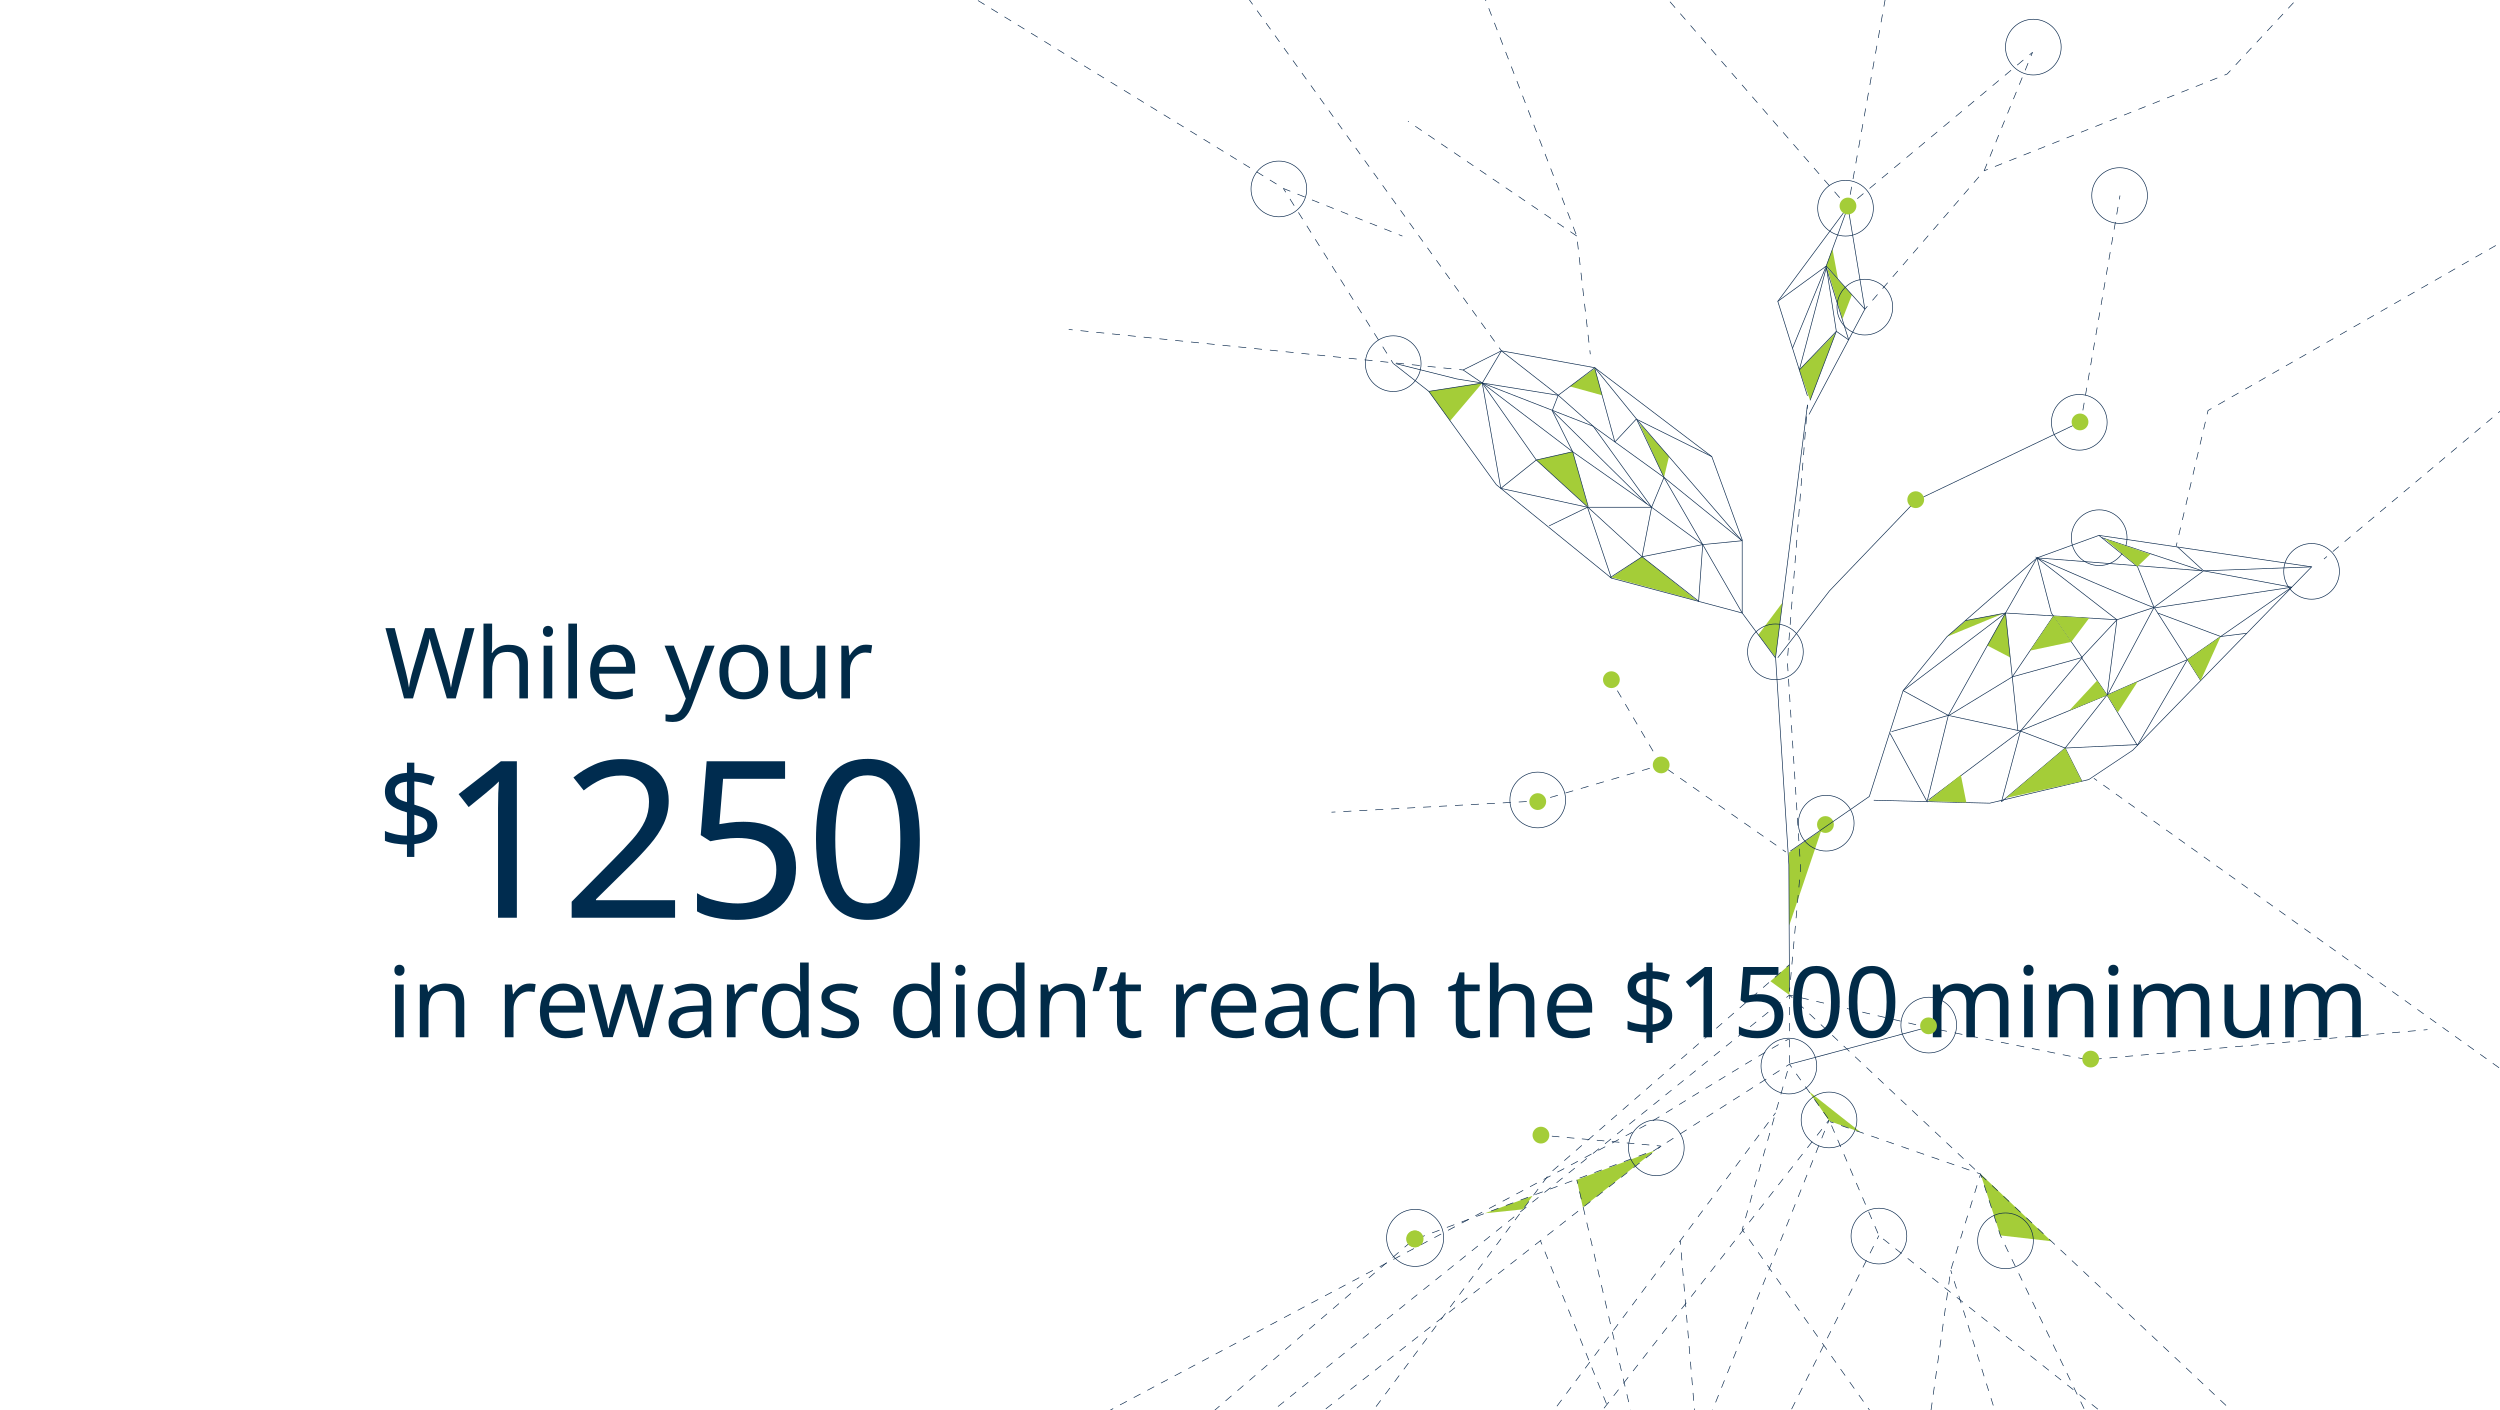
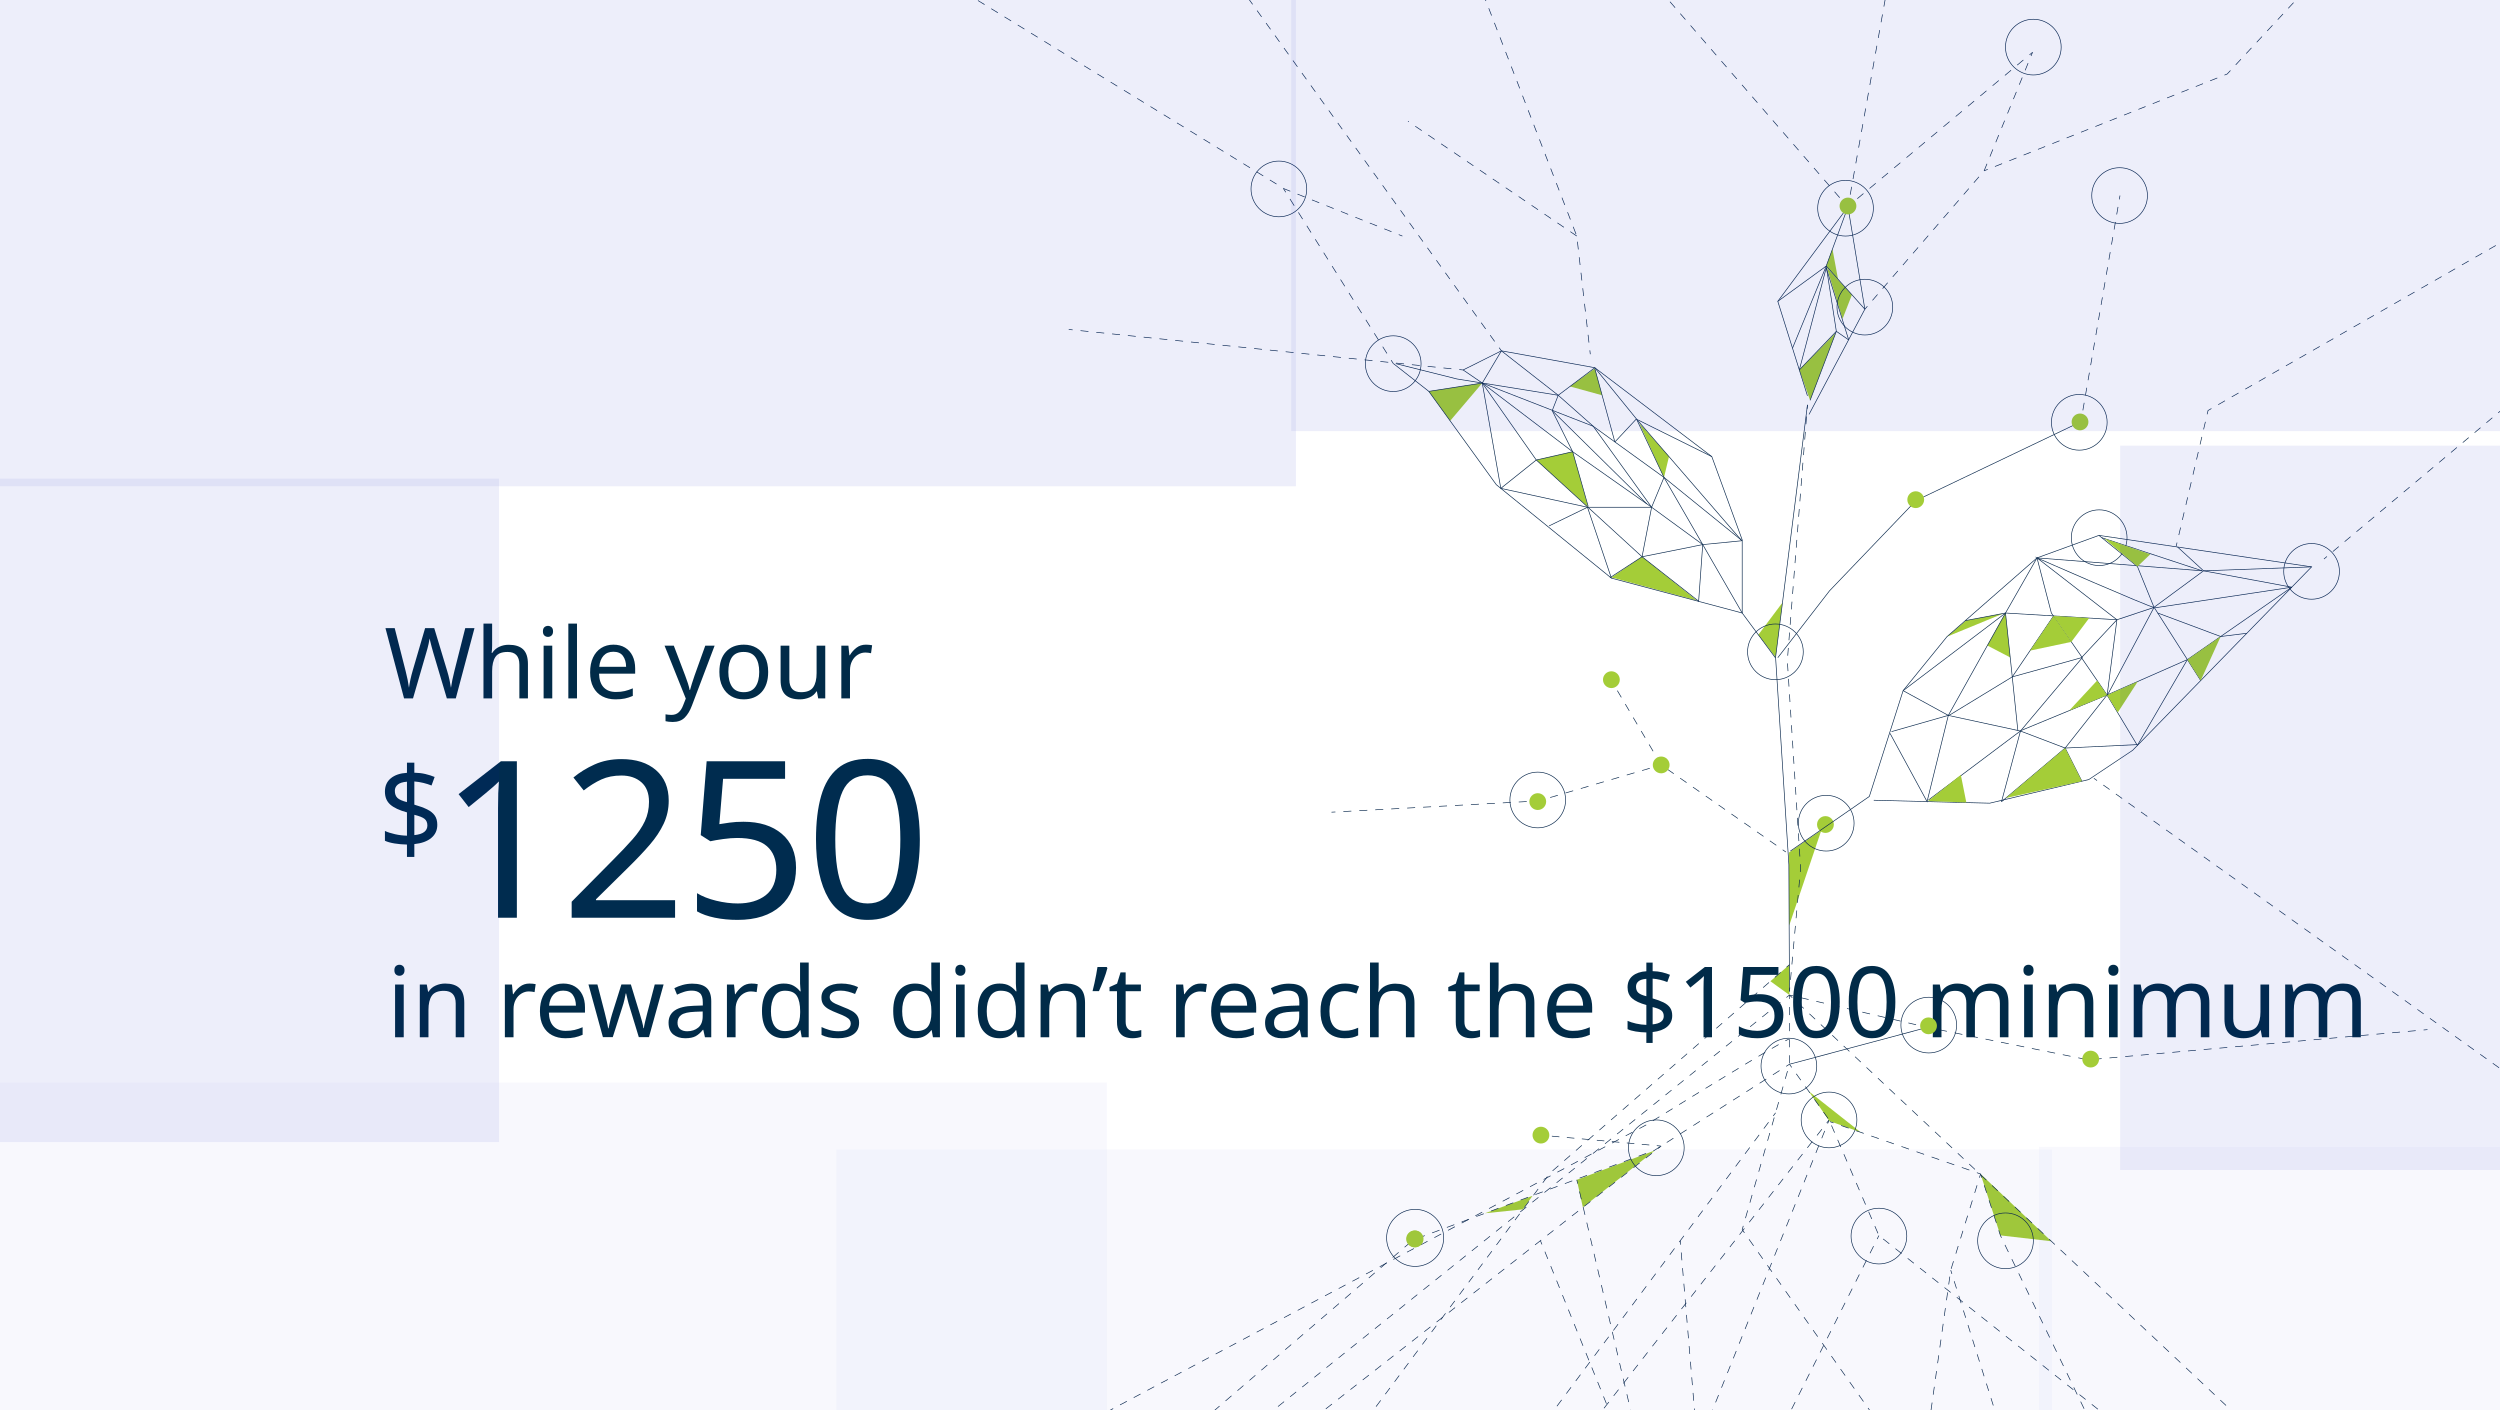
<svg xmlns="http://www.w3.org/2000/svg" version="1.1" id="_x31_250inRewardSvg" x="0px" y="0px" width="3840px" height="2165.6px" viewBox="0 0 3840 2165.6" enable-background="new 0 0 3840 2165.6" xml:space="preserve">
  <g id="_x2D_.contentScene-">
    <g id="_x2D_.moveElements-_1_">
      <g>
        <g>
          <text transform="matrix(1 0 0 1 593.996 1593.231)" fill="#012B48" font-family="'HelveticaNeueLTStd-Bd'" font-size="151.086px" letter-spacing="-1">in rewards didn’t reach the $1500 minimum</text>
          <rect y="-9.01" fill="none" width="3840" height="2174.61" />
        </g>
      </g>
      <g>
        <g>
          <g>
            <text transform="matrix(1 0 0 1 674.4556 1409.599)" fill="#002C4F" font-family="'HelveticaNeueLTStd-ThIt'" font-size="336.497px" letter-spacing="-5">1250</text>
          </g>
          <g>
            <text transform="matrix(1 0 0 1 580.262 1305.931)" fill="#002C4F" font-family="'HelveticaNeueLTStd-Th'" font-size="177.173px" letter-spacing="-3">$</text>
          </g>
          <rect y="-9.01" fill="none" width="3840" height="2174.61" />
        </g>
      </g>
      <g>
        <g>
          <text transform="matrix(1 0 0 1 590.2555 1072.704)" fill="#012B48" font-family="'HelveticaNeueLTStd-Bd'" font-size="151.086px" letter-spacing="-1">While your </text>
        </g>
      </g>
    </g>
    <g id="_x2D_.moveElements-">
      <g>
        <g>
          <polygon fill="#A4CD38" points="2421.95,1812.19 2431.27,1854.37 2542.33,1766.89     " />
          <polygon fill="#A4CD38" points="2719.35,1507.18 2748.61,1528.38 2748.61,1481.71     " />
          <polygon fill="#A4CD38" points="2280.87,1863.58 2339.3,1857.56 2353.95,1836.76     " />
          <g>
            <g>
              <line fill="none" stroke="#08274B" stroke-miterlimit="10" x1="2748.61" y1="1528.38" x2="2748.61" y2="1534.38" />
              <polyline fill="none" stroke="#08274B" stroke-miterlimit="10" stroke-dasharray="12.363,12.363" points="2748.61,1546.74         2748.61,1634.67 2679.36,1877.03       " />
              <polyline fill="none" stroke="#08274B" stroke-miterlimit="10" points="2677.67,1882.97 2676.02,1888.74 2679.48,1893.65               " />
              <line fill="none" stroke="#08274B" stroke-miterlimit="10" stroke-dasharray="12.195,12.195" x1="2686.51" y1="1903.61" x2="2936.08" y2="2257.37" />
              <line fill="none" stroke="#08274B" stroke-miterlimit="10" x1="2939.59" y1="2262.35" x2="2943.05" y2="2267.26" />
            </g>
          </g>
          <g>
            <g>
              <line fill="none" stroke="#08274B" stroke-miterlimit="10" x1="2748.61" y1="1634.67" x2="2743.55" y2="1637.9" />
              <polyline fill="none" stroke="#08274B" stroke-miterlimit="10" stroke-dasharray="12.084,12.084" points="2733.36,1644.39         2541.2,1766.89 2170.47,1904.59 1731.09,2281.71       " />
              <line fill="none" stroke="#08274B" stroke-miterlimit="10" x1="1726.51" y1="2285.65" x2="1721.96" y2="2289.56" />
            </g>
          </g>
          <g>
            <g>
              <line fill="none" stroke="#08274B" stroke-miterlimit="10" x1="2748.61" y1="1481.71" x2="2744.08" y2="1485.65" />
              <polyline fill="none" stroke="#08274B" stroke-miterlimit="10" stroke-dasharray="11.909,11.909" points="2735.1,1493.47         2380.8,1801.84 2024.65,2279.97       " />
              <line fill="none" stroke="#08274B" stroke-miterlimit="10" x1="2021.09" y1="2284.75" x2="2017.51" y2="2289.56" />
            </g>
          </g>
          <g>
            <g>
              <line fill="none" stroke="#08274B" stroke-miterlimit="10" x1="2748.61" y1="1528.38" x2="2743.94" y2="1532.14" />
              <polyline fill="none" stroke="#08274B" stroke-miterlimit="10" stroke-dasharray="11.932,11.932" points="2734.65,1539.63         2427.13,1787.63 1790.91,2298.65       " />
              <line fill="none" stroke="#08274B" stroke-miterlimit="10" x1="1786.26" y1="2302.39" x2="1781.58" y2="2306.14" />
            </g>
          </g>
          <g>
            <g>
              <line fill="none" stroke="#08274B" stroke-miterlimit="10" x1="2886.01" y1="1897.82" x2="2883.32" y2="1903.18" />
              <line fill="none" stroke="#08274B" stroke-miterlimit="10" stroke-dasharray="12.186,12.186" x1="2877.84" y1="1914.06" x2="2694.41" y2="2278.75" />
              <line fill="none" stroke="#08274B" stroke-miterlimit="10" x1="2691.68" y1="2284.2" x2="2688.98" y2="2289.56" />
            </g>
          </g>
          <g>
            <g>
              <line fill="none" stroke="#08274B" stroke-miterlimit="10" x1="2421.95" y1="1812.19" x2="2423.31" y2="1818.03" />
              <line fill="none" stroke="#08274B" stroke-miterlimit="10" stroke-dasharray="12.306,12.306" x1="2426.11" y1="1830.02" x2="2525.48" y2="2255.42" />
              <line fill="none" stroke="#08274B" stroke-miterlimit="10" x1="2526.88" y1="2261.41" x2="2528.24" y2="2267.26" />
            </g>
          </g>
          <g>
            <g>
              <line fill="none" stroke="#08274B" stroke-miterlimit="10" x1="1641.59" y1="2199.85" x2="1646.88" y2="2197.03" />
              <path fill="none" stroke="#08274B" stroke-miterlimit="10" stroke-dasharray="11.89,11.89" d="M1657.38,2191.45L2528.24,1728        c0,0,164.31-101.88,208.79-126.47" />
              <path fill="none" stroke="#08274B" stroke-miterlimit="10" d="M2742.26,1598.71c2.88-1.5,4.76-2.36,5.46-2.46" />
            </g>
          </g>
          <g>
            <g>
              <line fill="none" stroke="#08274B" stroke-miterlimit="10" x1="2809.53" y1="1720.23" x2="2805.84" y2="1724.96" />
              <line fill="none" stroke="#08274B" stroke-miterlimit="10" stroke-dasharray="12.083,12.083" x1="2798.4" y1="1734.48" x2="2415.41" y2="2224.93" />
              <line fill="none" stroke="#08274B" stroke-miterlimit="10" x1="2411.69" y1="2229.69" x2="2408" y2="2234.42" />
            </g>
          </g>
          <g>
            <g>
              <line fill="none" stroke="#08274B" stroke-miterlimit="10" x1="2366.19" y1="1905.88" x2="2368.44" y2="1911.44" />
              <line fill="none" stroke="#08274B" stroke-miterlimit="10" stroke-dasharray="11.995,11.995" x1="2372.95" y1="1922.56" x2="2523.74" y2="2295.02" />
              <line fill="none" stroke="#08274B" stroke-miterlimit="10" x1="2525.99" y1="2300.58" x2="2528.24" y2="2306.14" />
            </g>
          </g>
          <g>
            <g>
              <line fill="none" stroke="#08274B" stroke-miterlimit="10" x1="2551.57" y1="1760.28" x2="2546.85" y2="1763.98" />
              <line fill="none" stroke="#08274B" stroke-miterlimit="10" stroke-dasharray="12.009,12.009" x1="2537.4" y1="1771.39" x2="1956.09" y2="2227.01" />
              <line fill="none" stroke="#08274B" stroke-miterlimit="10" x1="1951.37" y1="2230.72" x2="1946.64" y2="2234.42" />
            </g>
          </g>
          <g>
            <g>
              <line fill="none" stroke="#08274B" stroke-miterlimit="10" x1="2727.29" y1="1709.28" x2="2723.71" y2="1714.09" />
              <line fill="none" stroke="#08274B" stroke-miterlimit="10" stroke-dasharray="12.087,12.087" x1="2716.48" y1="1723.78" x2="2272.29" y2="2319.82" />
              <line fill="none" stroke="#08274B" stroke-miterlimit="10" x1="2268.68" y1="2324.67" x2="2265.1" y2="2329.48" />
            </g>
          </g>
          <g>
            <g>
              <line fill="none" stroke="#08274B" stroke-miterlimit="10" x1="2580.85" y1="1905.88" x2="2581.36" y2="1911.86" />
              <line fill="none" stroke="#08274B" stroke-miterlimit="10" stroke-dasharray="12.024,12.024" x1="2582.37" y1="1923.84" x2="2608.1" y2="2229.36" />
              <line fill="none" stroke="#08274B" stroke-miterlimit="10" x1="2608.6" y1="2235.35" x2="2609.1" y2="2241.33" />
            </g>
          </g>
          <g>
            <g>
              <line fill="none" stroke="#08274B" stroke-miterlimit="10" x1="2809.53" y1="1720.23" x2="2807.3" y2="1725.79" />
              <line fill="none" stroke="#08274B" stroke-miterlimit="10" stroke-dasharray="12.146,12.146" x1="2802.77" y1="1737.06" x2="2578.55" y2="2294.94" />
              <line fill="none" stroke="#08274B" stroke-miterlimit="10" x1="2576.28" y1="2300.58" x2="2574.04" y2="2306.14" />
            </g>
          </g>
          <g>
            <g>
              <line fill="none" stroke="#08274B" stroke-miterlimit="10" x1="2550.81" y1="1760.28" x2="2544.83" y2="1759.74" />
              <line fill="none" stroke="#08274B" stroke-miterlimit="10" stroke-dasharray="11.558,11.558" x1="2533.32" y1="1758.7" x2="2377.92" y2="1744.62" />
              <line fill="none" stroke="#08274B" stroke-miterlimit="10" x1="2372.17" y1="1744.1" x2="2366.19" y2="1743.56" />
            </g>
          </g>
          <circle fill="#A4CD38" cx="2172.81" cy="1902.97" r="12.9" />
          <circle fill="#A4CD38" cx="2173.64" cy="1902.97" r="12.9" />
          <circle fill="#A4CD38" cx="2366.86" cy="1743.56" r="12.9" />
          <circle id="_x2D_.elCircle-_7_" fill="none" stroke="#08274B" stroke-miterlimit="10" cx="2173.64" cy="1901.38" r="43.82" />
          <circle fill="none" stroke="#08274B" stroke-miterlimit="10" cx="2747.72" cy="1637.48" r="42.78" />
          <circle id="_x2D_.elCircle-_6_" fill="none" stroke="#08274B" stroke-miterlimit="10" cx="2544.11" cy="1763" r="42.78" />
          <rect y="-9.01" fill="none" width="3840" height="2174.61" />
          <polygon fill="#A4CD38" points="3042.17,1803.23 3072.59,1897.57 3150.9,1906.58     " />
          <polygon fill="#A4CD38" points="2778.13,1676.13 2809.97,1721.92 2858.15,1739.31     " />
          <line fill="none" stroke="#08274B" stroke-miterlimit="10" x1="2748.61" y1="1634.67" x2="2959.97" y2="1578.14" />
          <g>
            <g>
              <line fill="none" stroke="#08274B" stroke-miterlimit="10" x1="2748.61" y1="1528.38" x2="2752.98" y2="1532.49" />
              <line fill="none" stroke="#08274B" stroke-miterlimit="10" stroke-dasharray="12.031,12.031" x1="2761.75" y1="1540.73" x2="3476.14" y2="2212.36" />
              <line fill="none" stroke="#08274B" stroke-miterlimit="10" x1="3480.52" y1="2216.48" x2="3484.9" y2="2220.59" />
            </g>
          </g>
          <g>
            <g>
              <line fill="none" stroke="#08274B" stroke-miterlimit="10" x1="2748.61" y1="1528.38" x2="2754.45" y2="1529.75" />
              <polyline fill="none" stroke="#08274B" stroke-miterlimit="10" stroke-dasharray="12.108,12.108" points="2766.24,1532.51         2958.61,1577.64 3207.49,1627.9 3716.59,1582.59       " />
              <line fill="none" stroke="#08274B" stroke-miterlimit="10" x1="3722.62" y1="1582.06" x2="3728.6" y2="1581.52" />
            </g>
          </g>
          <g>
            <g>
              <line fill="none" stroke="#08274B" stroke-miterlimit="10" x1="2748.61" y1="1634.67" x2="2752.09" y2="1639.56" />
              <polyline fill="none" stroke="#08274B" stroke-miterlimit="10" stroke-dasharray="12.028,12.028" points="2759.07,1649.36         2809.53,1720.23 2886.01,1897.82 3283.63,2213.13       " />
              <line fill="none" stroke="#08274B" stroke-miterlimit="10" x1="3288.35" y1="2216.86" x2="3293.05" y2="2220.59" />
            </g>
          </g>
          <g>
            <g>
              <line fill="none" stroke="#08274B" stroke-miterlimit="10" x1="2810.65" y1="1722.82" x2="2816.32" y2="1724.79" />
              <line fill="none" stroke="#08274B" stroke-miterlimit="10" stroke-dasharray="12.268,12.268" x1="2827.91" y1="1728.81" x2="3030.71" y2="1799.25" />
              <polyline fill="none" stroke="#08274B" stroke-miterlimit="10" points="3036.5,1801.26 3042.17,1803.23 3044.01,1808.94               " />
              <polyline fill="none" stroke="#08274B" stroke-miterlimit="10" stroke-dasharray="12.15,12.15" points="3047.74,1820.5         3072.68,1897.82 3256.68,2278.68       " />
              <line fill="none" stroke="#08274B" stroke-miterlimit="10" x1="3259.33" y1="2284.15" x2="3261.94" y2="2289.56" />
            </g>
          </g>
          <g>
            <g>
              <line fill="none" stroke="#08274B" stroke-miterlimit="10" x1="3042.17" y1="1803.23" x2="3040.39" y2="1808.96" />
              <polyline fill="none" stroke="#08274B" stroke-miterlimit="10" stroke-dasharray="12.208,12.208" points="3036.77,1820.62         2996.32,1950.96 2944.74,2317.49       " />
              <line fill="none" stroke="#08274B" stroke-miterlimit="10" x1="2943.89" y1="2323.54" x2="2943.05" y2="2329.48" />
            </g>
          </g>
          <g>
            <g>
              <line fill="none" stroke="#08274B" stroke-miterlimit="10" x1="2996.32" y1="1950.96" x2="2998.12" y2="1956.69" />
              <line fill="none" stroke="#08274B" stroke-miterlimit="10" stroke-dasharray="11.771,11.771" x1="3001.65" y1="1967.92" x2="3127.01" y2="2366.53" />
              <line fill="none" stroke="#08274B" stroke-miterlimit="10" x1="3128.78" y1="2372.15" x2="3130.58" y2="2377.87" />
            </g>
          </g>
          <circle fill="#A4CD38" cx="2962.23" cy="1575.67" r="12.9" />
          <circle fill="#A4CD38" cx="3211.27" cy="1626.77" r="12.9" />
          <circle id="_x2D_.elCircle-_2_" fill="none" stroke="#08274B" stroke-miterlimit="10" cx="2962.57" cy="1574.54" r="42.78" />
          <circle id="_x2D_.elCircle-_3_" fill="none" stroke="#08274B" stroke-miterlimit="10" cx="2809.39" cy="1720.23" r="42.78" />
          <circle id="_x2D_.elCircle-_5_" fill="none" stroke="#08274B" stroke-miterlimit="10" cx="2886.01" cy="1898.63" r="42.78" />
          <circle id="_x2D_.elCircle-_4_" fill="none" stroke="#08274B" stroke-miterlimit="10" cx="3080.46" cy="1905.88" r="42.78" />
          <rect y="-9.01" fill="none" width="3840" height="2174.61" />
          <polygon fill="#A4CD38" points="2747.77,1309.45 2748.13,1421.71 2797.7,1274.93     " />
          <g>
            <g>
              <line fill="none" stroke="#08274B" stroke-miterlimit="10" x1="2743.11" y1="1308.69" x2="2738.19" y2="1305.25" />
              <polyline fill="none" stroke="#08274B" stroke-miterlimit="10" stroke-dasharray="12.004,12.004" points="2728.35,1298.38         2551.57,1174.92 2481.19,1055.63       " />
              <line fill="none" stroke="#08274B" stroke-miterlimit="10" x1="2478.14" y1="1050.46" x2="2475.09" y2="1045.3" />
            </g>
          </g>
          <g>
            <g>
              <line fill="none" stroke="#08274B" stroke-miterlimit="10" x1="2551.57" y1="1174.92" x2="2545.82" y2="1176.61" />
              <polyline fill="none" stroke="#08274B" stroke-miterlimit="10" stroke-dasharray="12.264,12.264" points="2534.05,1180.07         2363.18,1230.23 2057.28,1246.86       " />
              <line fill="none" stroke="#08274B" stroke-miterlimit="10" x1="2051.15" y1="1247.19" x2="2045.16" y2="1247.52" />
            </g>
          </g>
          <circle fill="#A4CD38" cx="2803.88" cy="1266.47" r="12.9" />
          <circle fill="#A4CD38" cx="2361.99" cy="1231.25" r="12.9" />
          <circle fill="#A4CD38" cx="2551.57" cy="1174.92" r="12.9" />
          <circle fill="#A4CD38" cx="2475.09" cy="1044" r="12.9" />
          <circle id="_x2D_.elCircle-_8_" fill="none" stroke="#08274B" stroke-miterlimit="10" cx="2805.07" cy="1264.42" r="42.78" />
          <circle id="_x2D_.elCircle-_9_" fill="none" stroke="#08274B" stroke-miterlimit="10" cx="2361.99" cy="1228.77" r="42.78" />
          <rect y="-9.01" fill="none" width="3840" height="2174.61" />
          <polygon fill="#A4CD38" points="3087.67,1009.84 3080.46,941.59 3052.57,991.52     " />
          <polygon fill="#A4CD38" points="3077.57,942.14 3019.7,953.26 2990.58,977.89     " />
          <polyline fill="none" stroke="#08274B" stroke-miterlimit="10" points="2750.03,1307.19 2871.32,1223.32 2923.17,1060.85       2990.58,977.89 3128.85,856.9 3223.91,822.34 3550.57,870.73 3275.76,1152.46 3208.36,1197.39 3056.26,1233.69 2878.12,1229.18           " />
          <g id="_x2D_.elLine-_11_">
            <g>
              <line fill="none" stroke="#08274B" stroke-miterlimit="10" x1="3569.59" y1="858.63" x2="3574.18" y2="854.78" />
              <line fill="none" stroke="#08274B" stroke-miterlimit="10" stroke-dasharray="11.841,11.841" x1="3583.25" y1="847.17" x2="4032.3" y2="470.5" />
              <line fill="none" stroke="#08274B" stroke-miterlimit="10" x1="4036.83" y1="466.69" x2="4041.43" y2="462.84" />
            </g>
          </g>
          <g id="_x2D_.elLine-_10_">
            <g>
              <line fill="none" stroke="#08274B" stroke-miterlimit="10" x1="3342.57" y1="839.26" x2="3343.94" y2="833.42" />
              <line fill="none" stroke="#08274B" stroke-miterlimit="10" stroke-dasharray="11.909,11.909" x1="3346.66" y1="821.83" x2="3388.83" y2="642.13" />
              <polyline fill="none" stroke="#08274B" stroke-miterlimit="10" points="3390.19,636.33 3391.56,630.49 3396.77,627.5               " />
              <line fill="none" stroke="#08274B" stroke-miterlimit="10" stroke-dasharray="11.987,11.987" x1="3407.17" y1="621.54" x2="4005.1" y2="278.68" />
              <line fill="none" stroke="#08274B" stroke-miterlimit="10" x1="4010.3" y1="275.7" x2="4015.51" y2="272.71" />
            </g>
          </g>
          <g id="_x2D_.elLine-_6_">
            <g>
              <line fill="none" stroke="#08274B" stroke-miterlimit="10" x1="3216.16" y1="1195.43" x2="3221.04" y2="1198.91" />
              <line fill="none" stroke="#08274B" stroke-miterlimit="10" stroke-dasharray="11.858,11.858" x1="3230.69" y1="1205.81" x2="3959.13" y2="1726.25" />
              <line fill="none" stroke="#08274B" stroke-miterlimit="10" x1="3963.96" y1="1729.7" x2="3968.84" y2="1733.19" />
            </g>
          </g>
          <polyline fill="none" stroke="#08274B" stroke-miterlimit="10" points="2903.13,1126.53 2959.97,1231.25 2992.61,1098.88       3080.46,941.59 3251.57,951.96 3308.6,932.95 3238.6,1064.77 3172.06,1149 3197.76,1199.92     " />
          <polyline fill="none" stroke="#08274B" stroke-miterlimit="10" points="3074.31,1231.43 3103.43,1122.89 3198.37,1010.2       3150.89,941.59 3128.85,856.9     " />
          <polyline fill="none" stroke="#08274B" stroke-miterlimit="10" points="2923.17,1060.85 2992.61,1098.88 3103.43,1122.89       3172.06,1149 3283.73,1143.67     " />
          <polyline fill="none" stroke="#08274B" stroke-miterlimit="10" points="3283.13,1145.21 3236.56,1067.71 3197.12,1010.2       3090.83,1039.68 2994.85,1098.16 2905.34,1123.77     " />
          <path fill="none" stroke="#08274B" stroke-miterlimit="10" d="M3308.6,932.95c-6.48,0-179.75-76.05-179.75-76.05l122.71,95.06" />
          <line fill="none" stroke="#08274B" stroke-miterlimit="10" x1="3080.46" y1="941.59" x2="3128.85" y2="856.9" />
          <line fill="none" stroke="#08274B" stroke-miterlimit="10" x1="3251.57" y1="951.96" x2="3197.12" y2="1010.2" />
          <polyline fill="none" stroke="#08274B" stroke-miterlimit="10" points="3154.22,946.19 3090.83,1039.68 3099.39,1122.02     " />
          <line fill="none" stroke="#08274B" stroke-miterlimit="10" x1="3080.46" y1="941.59" x2="3090.83" y2="1039.68" />
          <line fill="none" stroke="#08274B" stroke-miterlimit="10" x1="2923.17" y1="1060.85" x2="3080.46" y2="941.59" />
          <polyline fill="none" stroke="#08274B" stroke-miterlimit="10" points="3308.15,933.14 3384.65,876.78 3550.57,870.73     " />
          <line fill="none" stroke="#08274B" stroke-miterlimit="10" x1="3384.65" y1="876.78" x2="3344.78" y2="840.24" />
          <line fill="none" stroke="#08274B" stroke-miterlimit="10" x1="3384.65" y1="876.78" x2="3520.13" y2="901.94" />
          <line fill="none" stroke="#08274B" stroke-miterlimit="10" x1="3309.27" y1="933.7" x2="3520.13" y2="901.94" />
          <line fill="none" stroke="#08274B" stroke-miterlimit="10" x1="3128.85" y1="856.9" x2="3382.55" y2="876.78" />
          <polyline fill="none" stroke="#08274B" stroke-miterlimit="10" points="3308.6,932.95 3283.13,870.23 3223.91,822.34     " />
          <line fill="none" stroke="#08274B" stroke-miterlimit="10" x1="3228.32" y1="825.9" x2="3382.55" y2="876.78" />
          <polyline fill="none" stroke="#08274B" stroke-miterlimit="10" points="3104.39,1122.02 3237.47,1067.02 3359.82,1013.13       3520.13,901.94     " />
          <line fill="none" stroke="#08274B" stroke-miterlimit="10" x1="3251.57" y1="951.96" x2="3236.56" y2="1067.71" />
          <polyline fill="none" stroke="#08274B" stroke-miterlimit="10" points="3314.3,941.59 3410.94,977.68 3451.1,972.71     " />
          <line fill="none" stroke="#08274B" stroke-miterlimit="10" x1="3359.82" y1="1013.13" x2="3283.73" y2="1143.67" />
          <line fill="none" stroke="#08274B" stroke-miterlimit="10" x1="3309.27" y1="933.7" x2="3380.29" y2="1045.3" />
          <line fill="none" stroke="#08274B" stroke-miterlimit="10" x1="3018.73" y1="953.26" x2="3080.46" y2="941.59" />
          <line fill="none" stroke="#08274B" stroke-miterlimit="10" x1="3104.39" y1="1122.02" x2="2962.14" y2="1228.77" />
          <line fill="none" stroke="#08274B" stroke-miterlimit="10" x1="3172.06" y1="1149" x2="3074.31" y2="1231.43" />
          <circle id="_x2D_.elCircle-_1_" fill="none" stroke="#08274B" stroke-miterlimit="10" cx="3224.34" cy="825.9" r="42.78" />
          <circle id="_x2D_.elCircle-" fill="none" stroke="#08274B" stroke-miterlimit="10" cx="3550.57" cy="877.64" r="42.78" />
          <rect y="-9.01" fill="none" width="3840" height="2174.61" />
          <polygon fill="#A4CD38" points="3081.05,1225.75 3197.76,1199.92 3172.06,1149     " />
          <polygon fill="#A4CD38" points="2961.34,1230.42 3020.26,1232.56 3011.83,1190.22     " />
          <polygon fill="#A4CD38" points="3118.18,999.33 3181.57,985.92 3154.22,946.19     " />
          <polygon fill="#A4CD38" points="3181.57,985.92 3208.98,949.38 3154.22,946.19     " />
          <polygon fill="#A4CD38" points="3283.13,870.23 3302.84,851.34 3232.1,827.15     " />
          <polygon fill="#A4CD38" points="3380.29,1045.3 3410.94,977.68 3359.82,1013.13     " />
          <polygon fill="#A4CD38" points="3252.97,1094.25 3283.73,1046.65 3236.56,1067.71     " />
          <polygon fill="#A4CD38" points="3178.22,1091.51 3236.56,1067.71 3221.19,1045.3     " />
          <polygon fill="#A4CD38" points="2727.29,1009.58 2737.63,925.89 2700.79,975.01     " />
          <g>
            <g>
              <line fill="none" stroke="#08274B" stroke-miterlimit="10" x1="3196.26" y1="647.77" x2="3197.28" y2="641.86" />
              <line fill="none" stroke="#08274B" stroke-miterlimit="10" stroke-dasharray="11.743,11.743" x1="3199.28" y1="630.29" x2="3254.27" y2="312.07" />
              <line fill="none" stroke="#08274B" stroke-miterlimit="10" x1="3255.27" y1="306.28" x2="3256.29" y2="300.37" />
            </g>
          </g>
          <polyline fill="none" stroke="#08274B" stroke-miterlimit="10" points="2730.7,1010.2 2810.09,907.56 2943.05,768.76       3196.26,647.77     " />
          <circle fill="#A4CD38" cx="2942.56" cy="767.51" r="12.9" />
          <circle fill="#A4CD38" cx="3194.91" cy="648.09" r="12.9" />
          <circle id="_x2D_.elCircle-_10_" fill="none" stroke="#08274B" stroke-miterlimit="10" cx="2727.05" cy="1001.22" r="42.78" />
          <circle id="_x2D_.elCircle-_11_" fill="none" stroke="#08274B" stroke-miterlimit="10" cx="3193.78" cy="648.68" r="42.78" />
          <circle id="_x2D_.elCircle-_12_" fill="none" stroke="#08274B" stroke-miterlimit="10" cx="3255.7" cy="300.37" r="42.78" />
          <rect y="-9.01" fill="none" width="3840" height="2174.61" />
          <polygon fill="#A4CD38" points="2763.76,568.18 2780.3,614.93 2819.62,511.15     " />
          <polygon fill="#A4CD38" points="2830.12,489.87 2844.55,452.76 2805.96,411.02     " />
          <polygon fill="#A4CD38" points="2805.07,408.68 2823.25,428.98 2814.66,382.56     " />
          <polyline fill="none" stroke="#08274B" stroke-miterlimit="10" points="2748.61,1522.9 2747.7,1328.25 2727.29,1009.58       2776.26,621.85     " />
          <g>
            <g>
              <line fill="none" stroke="#08274B" stroke-miterlimit="10" x1="2748.61" y1="1522.9" x2="2749.15" y2="1516.93" />
              <polyline fill="none" stroke="#08274B" stroke-miterlimit="10" stroke-dasharray="11.889,11.889" points="2750.22,1505.09         2765.75,1333.58 2745.34,1014.91 2775.33,633.75       " />
              <line fill="none" stroke="#08274B" stroke-miterlimit="10" x1="2775.79" y1="627.83" x2="2776.26" y2="621.85" />
            </g>
          </g>
          <polyline fill="none" stroke="#08274B" stroke-miterlimit="10" points="2778.66,636.51 2864.41,474.93 2838.48,317.65       2730.7,462.84 2776.26,608.02     " />
          <g>
            <g>
              <line fill="none" stroke="#08274B" stroke-miterlimit="10" x1="2837.6" y1="317.29" x2="2833.67" y2="312.76" />
              <line fill="none" stroke="#08274B" stroke-miterlimit="10" stroke-dasharray="12.065,12.065" x1="2825.77" y1="303.64" x2="2450.56" y2="-129.54" />
              <line fill="none" stroke="#08274B" stroke-miterlimit="10" x1="2446.62" y1="-134.1" x2="2442.69" y2="-138.64" />
            </g>
          </g>
          <g>
            <g>
              <line fill="none" stroke="#08274B" stroke-miterlimit="10" x1="2838.72" y1="316.93" x2="2839.78" y2="311.03" />
              <line fill="none" stroke="#08274B" stroke-miterlimit="10" stroke-dasharray="12.228,12.228" x1="2841.94" y1="298.99" x2="2914.13" y2="-104.24" />
              <line fill="none" stroke="#08274B" stroke-miterlimit="10" x1="2915.2" y1="-110.26" x2="2916.26" y2="-116.17" />
            </g>
          </g>
          <g>
            <g>
              <line fill="none" stroke="#08274B" stroke-miterlimit="10" x1="2838.72" y1="316.93" x2="2843.33" y2="313.09" />
              <line fill="none" stroke="#08274B" stroke-miterlimit="10" stroke-dasharray="12.31,12.31" x1="2852.78" y1="305.19" x2="3112.61" y2="88.19" />
              <line fill="none" stroke="#08274B" stroke-miterlimit="10" x1="3117.33" y1="84.25" x2="3121.94" y2="80.4" />
            </g>
          </g>
          <g>
            <g>
              <line fill="none" stroke="#08274B" stroke-miterlimit="10" x1="2864.41" y1="474.93" x2="2868.33" y2="470.39" />
              <polyline fill="none" stroke="#08274B" stroke-miterlimit="10" stroke-dasharray="11.928,11.928" points="2876.11,461.35         3047.62,262.34 3117.41,91.48       " />
              <line fill="none" stroke="#08274B" stroke-miterlimit="10" x1="3119.67" y1="85.96" x2="3121.94" y2="80.4" />
            </g>
          </g>
          <g>
            <g>
              <line fill="none" stroke="#08274B" stroke-miterlimit="10" x1="3047.62" y1="262.34" x2="3053.19" y2="260.12" />
              <polyline fill="none" stroke="#08274B" stroke-miterlimit="10" stroke-dasharray="11.859,11.859" points="3064.21,255.74         3420.95,113.7 3526.9,-0.27       " />
              <line fill="none" stroke="#08274B" stroke-miterlimit="10" x1="3530.93" y1="-4.62" x2="3535.02" y2="-9.01" />
            </g>
          </g>
          <polyline fill="none" stroke="#08274B" stroke-miterlimit="10" points="2838.48,317.65 2805.07,408.68 2820.62,508.93       2780.3,614.93     " />
          <line fill="none" stroke="#08274B" stroke-miterlimit="10" x1="2730.7" y1="462.84" x2="2805.07" y2="408.68" />
          <line fill="none" stroke="#08274B" stroke-miterlimit="10" x1="2820.62" y1="508.93" x2="2839.61" y2="522.13" />
          <line fill="none" stroke="#08274B" stroke-miterlimit="10" x1="2753.29" y1="534.83" x2="2805.07" y2="408.68" />
          <line fill="none" stroke="#08274B" stroke-miterlimit="10" x1="2864.41" y1="474.93" x2="2805.07" y2="408.68" />
          <line fill="none" stroke="#08274B" stroke-miterlimit="10" x1="2820.62" y1="508.93" x2="2763.76" y2="568.18" />
          <line fill="none" stroke="#08274B" stroke-miterlimit="10" x1="2839.61" y1="522.13" x2="2805.07" y2="411.56" />
          <line fill="none" stroke="#08274B" stroke-miterlimit="10" x1="2763.76" y1="568.18" x2="2805.07" y2="411.56" />
          <circle fill="#A4CD38" cx="2838.48" cy="316.43" r="12.9" />
          <circle id="_x2D_.elCircle-_14_" fill="none" stroke="#08274B" stroke-miterlimit="10" cx="2834.74" cy="319.81" r="42.78" />
          <circle id="_x2D_.elCircle-_13_" fill="none" stroke="#08274B" stroke-miterlimit="10" cx="2864.41" cy="471.75" r="42.78" />
          <circle id="_x2D_.elCircle-_15_" fill="none" stroke="#08274B" stroke-miterlimit="10" cx="3123.19" cy="72.37" r="42.78" />
          <rect y="-9.01" fill="none" width="3840" height="2174.61" />
          <polygon fill="#A4CD38" points="2475.09,886.89 2606.56,922.47 2522.19,855.18     " />
          <polygon fill="#A4CD38" points="2359.73,706.54 2439.49,779.13 2415.61,693.86     " />
          <polygon fill="#A4CD38" points="2555.9,733.33 2563.54,701.35 2517.33,649.07     " />
          <polygon fill="#A4CD38" points="2411.44,593.58 2460.84,607.15 2449.6,566.01     " />
          <polygon fill="#A4CD38" points="2194.65,601.11 2227.42,646.42 2276.77,588.36     " />
          <polyline fill="none" stroke="#08274B" stroke-miterlimit="10" points="2727.05,1010.44 2676.02,941.59 2676.02,829.25       2629.35,701.35 2449.6,564.81 2306.15,538.88 2247.38,568.27     " />
          <g id="_x2D_.elLine-">
            <g>
              <line fill="none" stroke="#08274B" stroke-miterlimit="10" x1="2247.38" y1="568.27" x2="2241.41" y2="567.65" />
              <line fill="none" stroke="#08274B" stroke-miterlimit="10" stroke-dasharray="12.183,12.183" x1="2229.29" y1="566.41" x2="1653.61" y2="507.28" />
              <line fill="none" stroke="#08274B" stroke-miterlimit="10" x1="1647.55" y1="506.66" x2="1641.59" y2="506.04" />
            </g>
          </g>
          <polyline fill="none" stroke="#08274B" stroke-miterlimit="10" points="2676.02,941.59 2475.09,888.02 2298.37,744.56       2194.65,601.11 2139.98,558.26     " />
          <g id="_x2D_.elLine-_4_">
            <g>
              <line fill="none" stroke="#08274B" stroke-miterlimit="10" x1="2442.69" y1="544.07" x2="2442.01" y2="538.11" />
              <polyline fill="none" stroke="#08274B" stroke-miterlimit="10" stroke-dasharray="11.995,11.995" points="2440.64,526.19         2421.95,362.59 2258.62,-60.04       " />
              <line fill="none" stroke="#08274B" stroke-miterlimit="10" x1="2256.46" y1="-65.64" x2="2254.29" y2="-71.23" />
            </g>
          </g>
          <line id="_x2D_.elLine-_5_" fill="none" stroke="#08274B" stroke-miterlimit="10" stroke-dasharray="12" x1="2421.95" y1="362.59" x2="2162.69" y2="186.3" />
          <g id="_x2D_.elLine-_3_">
            <g>
              <line fill="none" stroke="#08274B" stroke-miterlimit="10" x1="2306.15" y1="538.88" x2="2302.65" y2="534.01" />
              <line fill="none" stroke="#08274B" stroke-miterlimit="10" stroke-dasharray="11.803,11.803" x1="2295.76" y1="524.42" x2="1886.18" y2="-46.01" />
              <line fill="none" stroke="#08274B" stroke-miterlimit="10" x1="1882.74" y1="-50.8" x2="1879.24" y2="-55.68" />
            </g>
          </g>
          <g id="_x2D_.elLine-_2_">
            <g>
              <line fill="none" stroke="#08274B" stroke-miterlimit="10" x1="2154.05" y1="362.59" x2="2148.48" y2="360.36" />
              <polyline fill="none" stroke="#08274B" stroke-miterlimit="10" stroke-dasharray="11.962,11.962" points="2137.37,355.92         1972.57,290 1395.13,-64.96       " />
              <line fill="none" stroke="#08274B" stroke-miterlimit="10" x1="1390.03" y1="-68.09" x2="1384.92" y2="-71.23" />
            </g>
          </g>
          <g id="_x2D_.elLine-_1_">
            <g>
              <line fill="none" stroke="#08274B" stroke-miterlimit="10" x1="2139.98" y1="558.26" x2="2136.79" y2="553.17" />
              <line fill="none" stroke="#08274B" stroke-miterlimit="10" stroke-dasharray="12.179,12.179" x1="2130.32" y1="542.86" x2="1978.16" y2="300.45" />
              <line fill="none" stroke="#08274B" stroke-miterlimit="10" x1="1974.92" y1="295.3" x2="1971.73" y2="290.21" />
            </g>
          </g>
          <polyline fill="none" stroke="#08274B" stroke-miterlimit="10" points="2676.02,941.59 2555.9,733.33 2447.87,655.28       2393.43,607.15 2237.88,582.09 2143.89,558.57     " />
          <polyline fill="none" stroke="#08274B" stroke-miterlimit="10" points="2379.41,807.77 2438.37,779.13 2536.88,779.13       2615.39,836.48     " />
          <polyline fill="none" stroke="#08274B" stroke-miterlimit="10" points="2555.9,733.33 2513.55,643.45 2449.6,564.81     " />
          <polyline fill="none" stroke="#08274B" stroke-miterlimit="10" points="2276.77,588.36 2359.73,706.54 2522.19,855.18       2615.39,836.48     " />
          <polyline fill="none" stroke="#08274B" stroke-miterlimit="10" points="2472.84,887.34 2522.19,855.18 2609.1,923.46       2615.39,836.48     " />
          <line fill="none" stroke="#08274B" stroke-miterlimit="10" x1="2475.09" y1="888.02" x2="2438.37" y2="779.13" />
          <line fill="none" stroke="#08274B" stroke-miterlimit="10" x1="2522.19" y1="855.18" x2="2536.88" y2="779.13" />
          <line fill="none" stroke="#08274B" stroke-miterlimit="10" x1="2305.23" y1="750.13" x2="2359.73" y2="706.54" />
          <line fill="none" stroke="#08274B" stroke-miterlimit="10" x1="2438.37" y1="779.13" x2="2305.23" y2="750.13" />
          <polyline fill="none" stroke="#08274B" stroke-miterlimit="10" points="2359.73,706.54 2415.61,693.86 2536.88,779.13     " />
          <polyline fill="none" stroke="#08274B" stroke-miterlimit="10" points="2439.49,778.05 2415.61,693.86 2276.77,588.36     " />
          <line fill="none" stroke="#08274B" stroke-miterlimit="10" x1="2447.2" y1="654.76" x2="2276.77" y2="588.36" />
          <polyline fill="none" stroke="#08274B" stroke-miterlimit="10" points="2415.61,693.86 2384.21,630.74 2393.43,607.15       2306.15,538.88     " />
          <line fill="none" stroke="#08274B" stroke-miterlimit="10" x1="2276.77" y1="588.36" x2="2247.38" y2="568.27" />
          <line fill="none" stroke="#08274B" stroke-miterlimit="10" x1="2306.15" y1="538.88" x2="2276.77" y2="588.36" />
          <line fill="none" stroke="#08274B" stroke-miterlimit="10" x1="2480.44" y1="678.88" x2="2449.6" y2="566.01" />
          <line fill="none" stroke="#08274B" stroke-miterlimit="10" x1="2393.43" y1="607.15" x2="2449.6" y2="564.81" />
          <line fill="none" stroke="#08274B" stroke-miterlimit="10" x1="2536.88" y1="779.13" x2="2555.9" y2="733.33" />
          <polyline fill="none" stroke="#08274B" stroke-miterlimit="10" points="2305.23,750.13 2276.77,588.36 2194.65,601.11     " />
          <line fill="none" stroke="#08274B" stroke-miterlimit="10" x1="2536.88" y1="779.13" x2="2447.2" y2="654.76" />
          <line fill="none" stroke="#08274B" stroke-miterlimit="10" x1="2385.34" y1="631.86" x2="2529.54" y2="773.96" />
          <line fill="none" stroke="#08274B" stroke-miterlimit="10" x1="2480.44" y1="678.88" x2="2513.55" y2="643.45" />
          <line fill="none" stroke="#08274B" stroke-miterlimit="10" x1="2555.9" y1="733.33" x2="2675.99" y2="830.61" />
          <line fill="none" stroke="#08274B" stroke-miterlimit="10" x1="2615.39" y1="836.48" x2="2675.39" y2="830.61" />
          <line fill="none" stroke="#08274B" stroke-miterlimit="10" x1="2629.35" y1="701.35" x2="2513.72" y2="643.95" />
          <line fill="none" stroke="#08274B" stroke-miterlimit="10" x1="2514.85" y1="645.08" x2="2675.39" y2="830.61" />
          <circle id="_x2D_.elCircle-_16_" fill="none" stroke="#08274B" stroke-miterlimit="10" cx="2139.98" cy="558.57" r="42.78" />
          <circle id="_x2D_.elCircle-_17_" fill="none" stroke="#08274B" stroke-miterlimit="10" cx="1964.35" cy="290.21" r="42.78" />
          <rect y="-9.01" fill="none" width="3840" height="2174.61" />
        </g>
      </g>
    </g>
  </g>
  <rect y="-9.01" fill="none" width="3840" height="2174.61" />
+   <g id="_x2D_.contForPoint-" opacity="0.35">
+     <g id="_x2D_.moveElements-_3_">
+       <g>
+         <g>
+           <rect id="_x2D_.contForPointB-_3_" x="3256.56" y="684.56" opacity="0.2" fill="#0010B9" width="2038.6" height="1112.56" />
+           <rect id="_x2D_.contForPointB-_4_" x="1983.34" y="-397.65" opacity="0.2" fill="#0010B9" width="1941.97" height="1059.83" />
+           <rect id="_x2D_.contForPointB-_2_" x="-167.11" y="-430.68" opacity="0.2" fill="#0010B9" width="2157.7" height="1177.56" />
+           <rect id="_x2D_.contForPointB-_1_" x="-1100.75" y="735.16" opacity="0.2" fill="#0010B9" width="1867.28" height="1019.07" />
+           <rect id="_x2D_.contForPointB-_5_" x="-167.11" y="1662.76" opacity="0.08" fill="#0010B9" width="1867.28" height="1019.07" />
+           <rect id="_x2D_.contForPointB-_6_" x="1284.64" y="1765.59" opacity="0.08" fill="#0010B9" width="1867.28" height="1019.07" />
+           <rect id="_x2D_.contForPointB-" x="3131.97" y="1761.63" opacity="0.08" fill="#0010B9" width="1634.8" height="892.19" />
+           <rect x="7.55" y="-1.38" fill="none" width="3836.96" height="2158.11" />
+         </g>
+       </g>
+     </g>
+   </g>
</svg>
